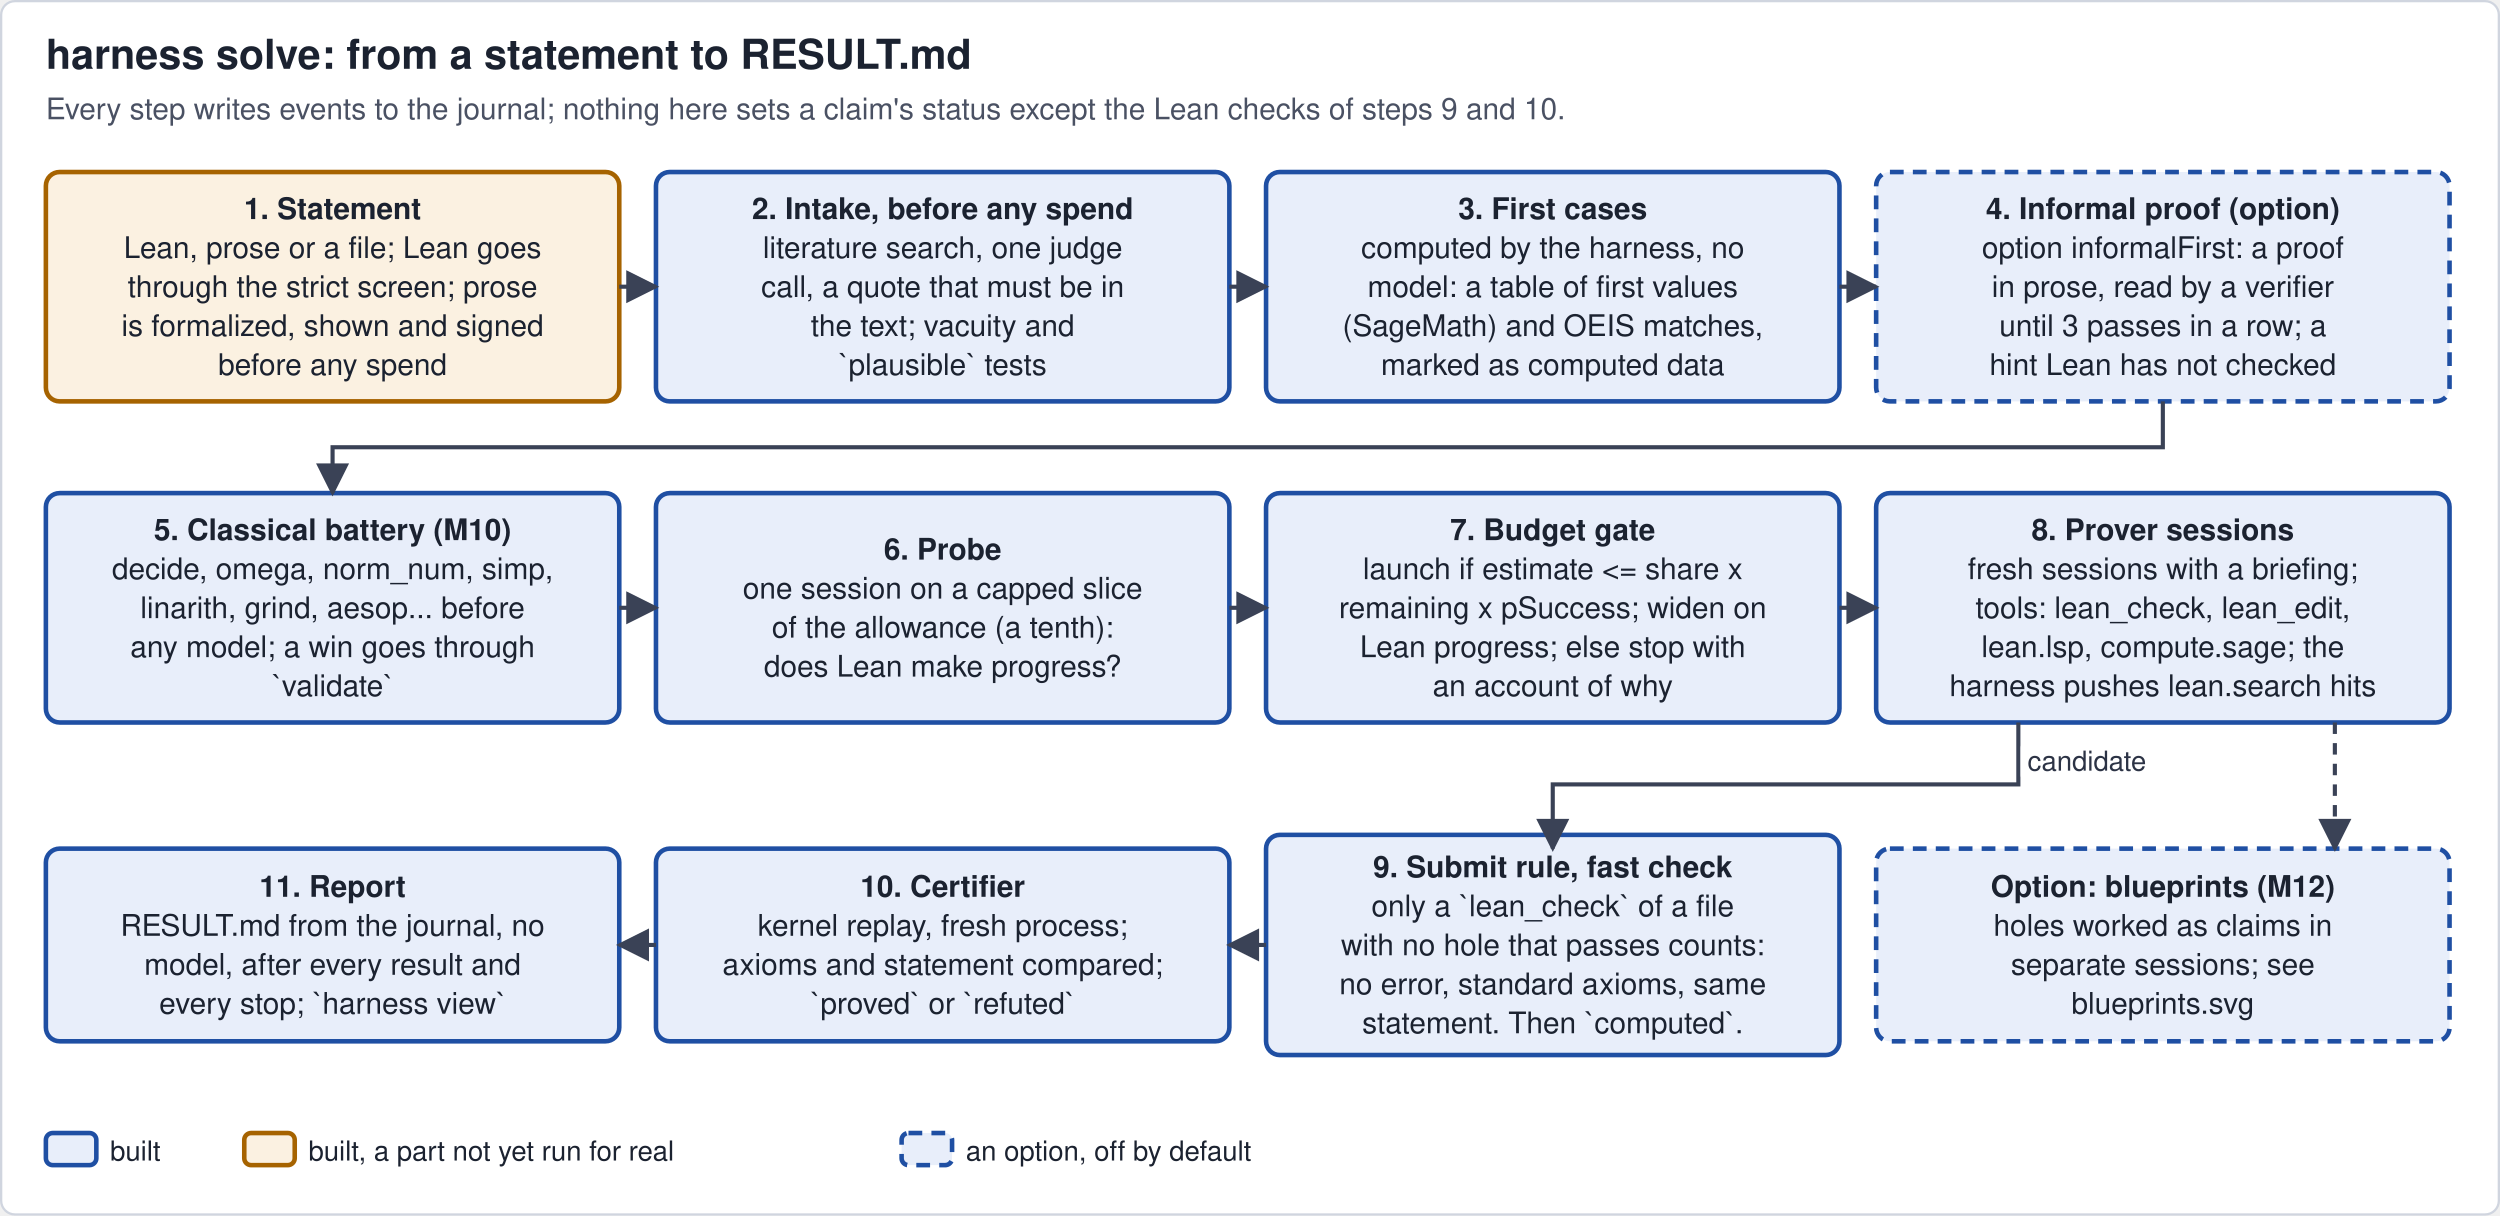
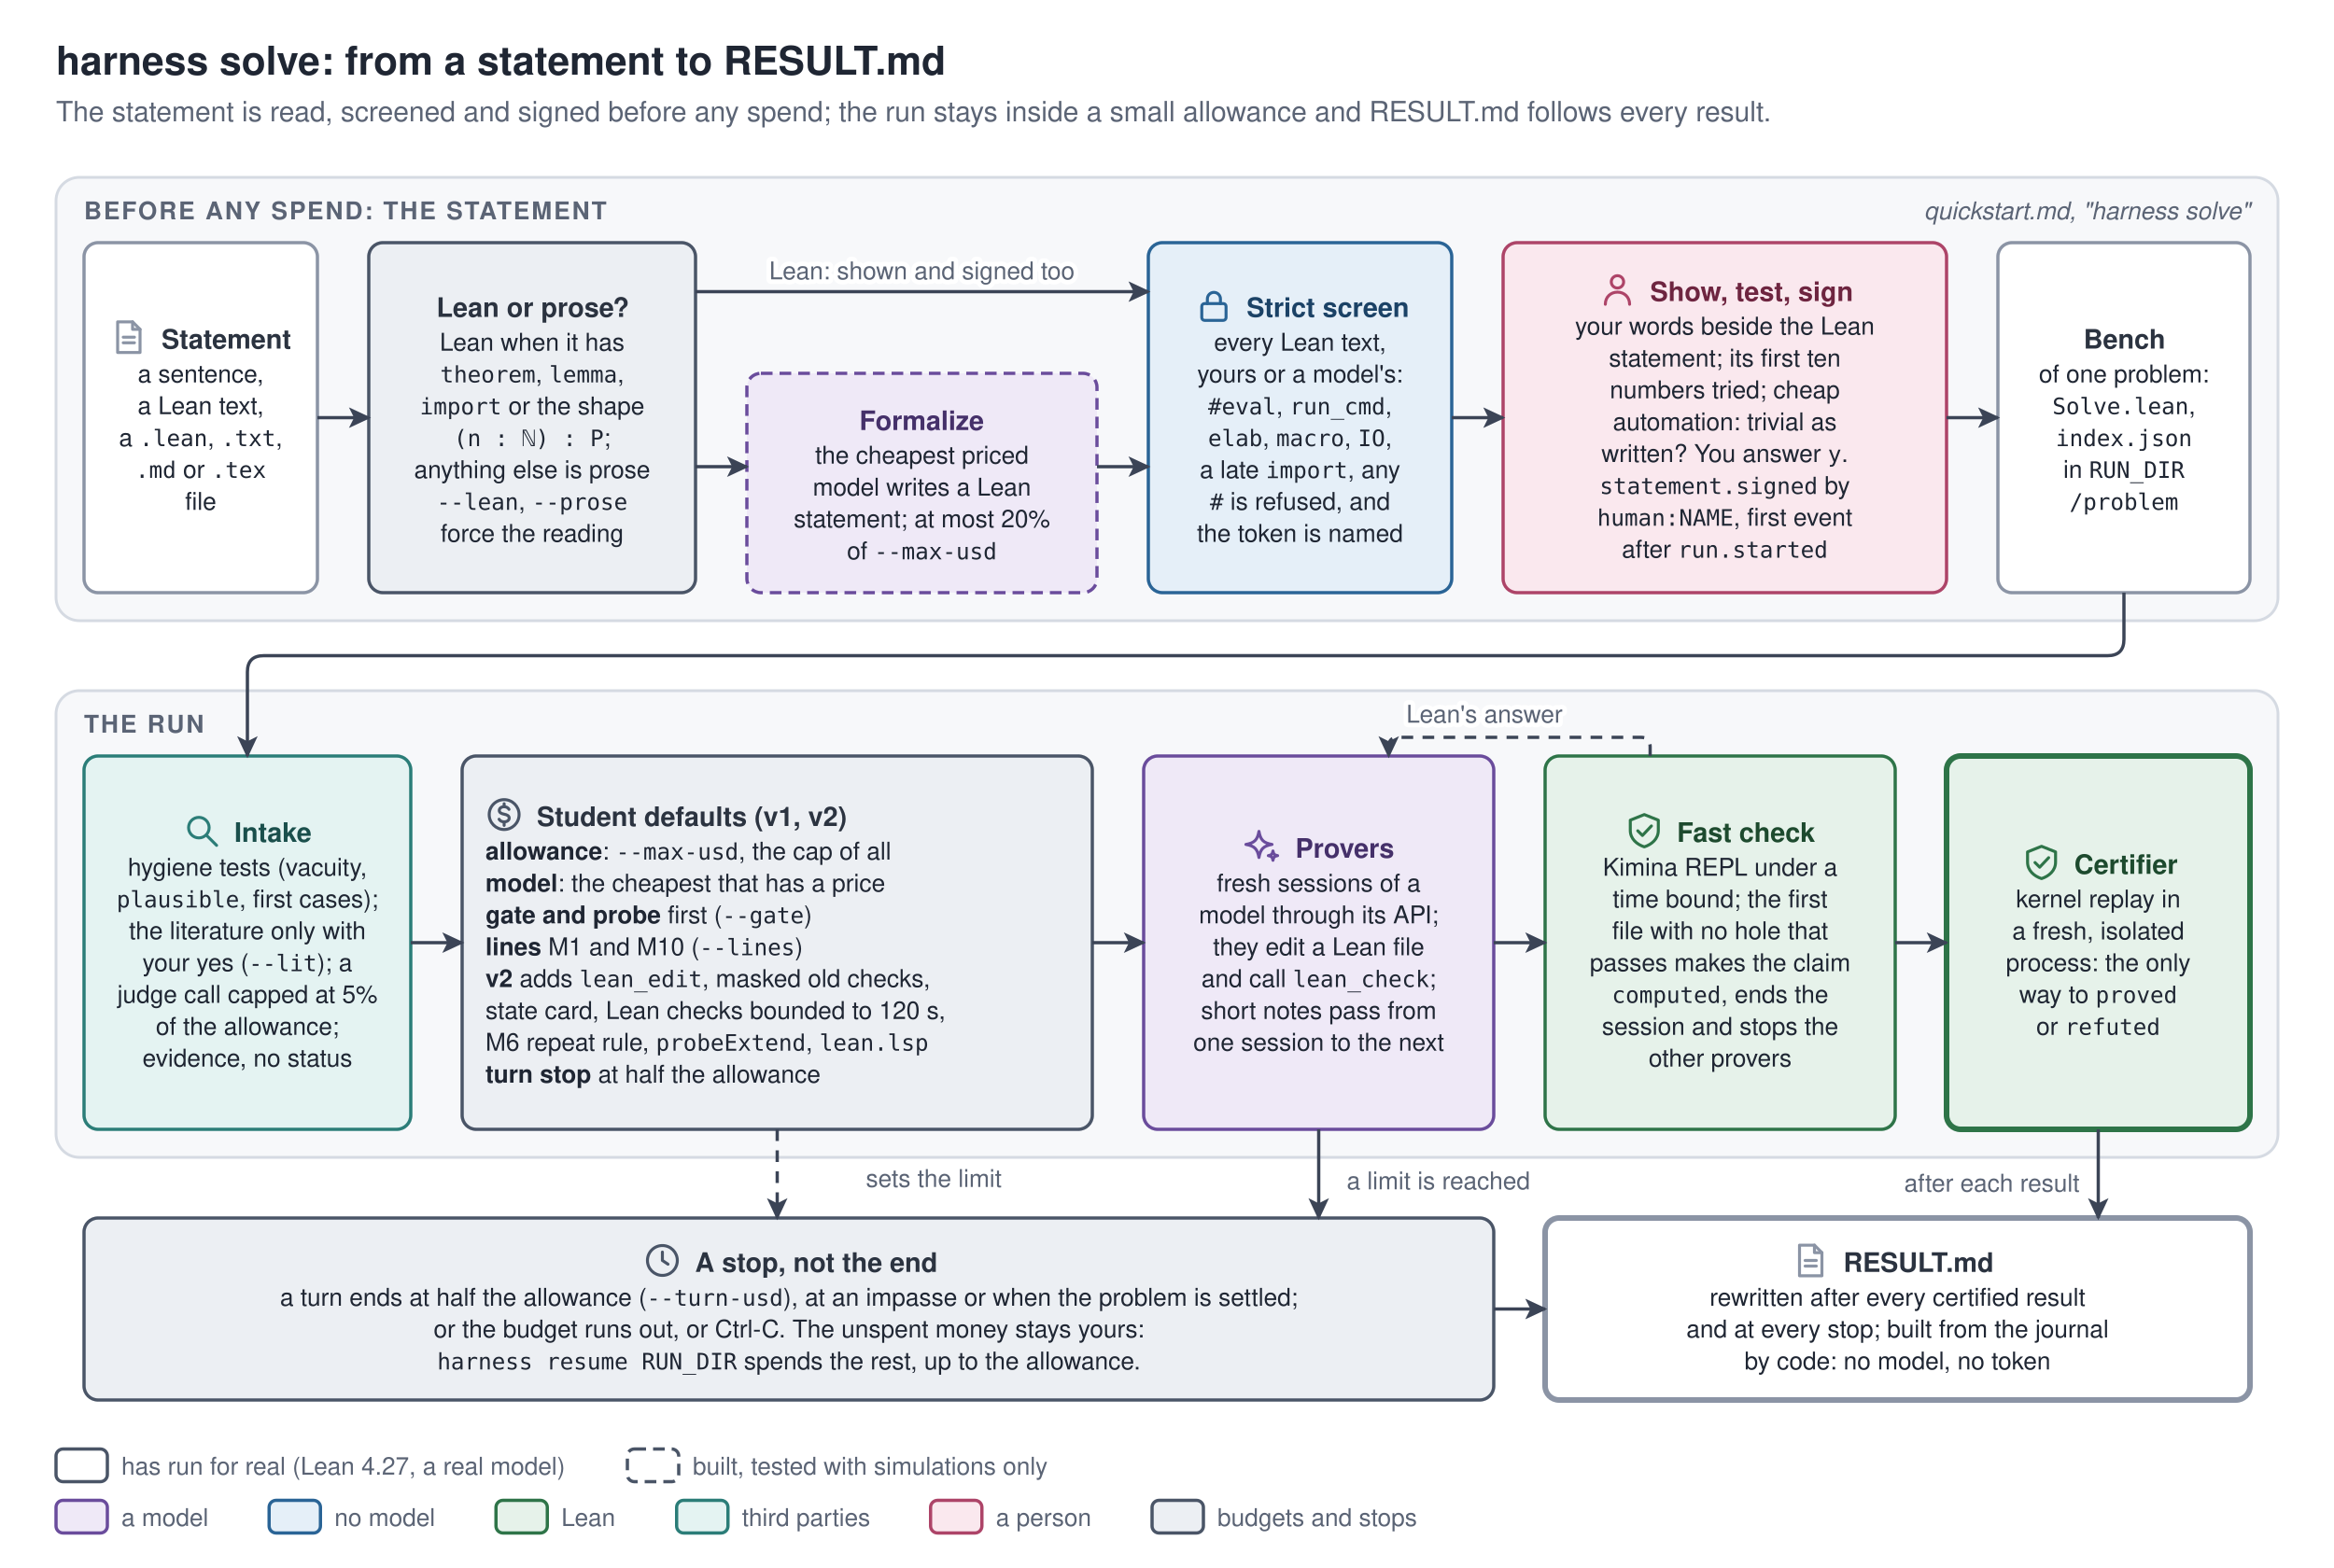
- <svg xmlns="http://www.w3.org/2000/svg" viewBox="0 0 1090 530" width="1090" height="530" font-family="Helvetica, Arial, sans-serif" role="img" aria-labelledby="t">
+ <svg xmlns="http://www.w3.org/2000/svg" viewBox="0 0 1000 672" width="1000" height="672" font-family="'Helvetica Neue', Helvetica, Arial, sans-serif" role="img" aria-labelledby="title">
  <defs>
-     <marker id="ae" viewBox="0 0 10 10" refX="9" refY="5" markerWidth="8" markerHeight="8" orient="auto-start-reverse">
-       <path d="M0,0 L10,5 L0,10 z" fill="#3a4256" />
-     </marker>
-     <marker id="as" viewBox="0 0 10 10" refX="1" refY="5" markerWidth="8" markerHeight="8" orient="auto-start-reverse">
-       <path d="M10,0 L0,5 L10,10 z" fill="#3a4256" />
+     <marker id="ah-3b4456" viewBox="0 0 10 10" refX="8.6" refY="5" markerWidth="7.5" markerHeight="7.5" orient="auto-start-reverse">
+       <path d="M0.5,0.8 L9.5,5 L0.5,9.2 L2.6,5 z" fill="#3b4456" />
    </marker>
  </defs>
-   <rect x="0.5" y="0.5" width="1089" height="529" rx="6" fill="#ffffff" stroke="#d0d5df" />
-   <text x="20" y="30" font-size="18" font-weight="700" text-anchor="start" fill="#1b2230">harness solve: from a statement to RESULT.md</text>
-   <text x="20" y="52" font-size="13" text-anchor="start" fill="#4a5163">Every step writes events to the journal; nothing here sets a claim's status except the Lean checks of steps 9 and 10.</text>
-   <rect x="20" y="75" width="250" height="100" rx="6" fill="#fbf1e1" stroke="#a66300" stroke-width="2" />
-   <text x="145.0" y="95.5" font-size="13" font-weight="700" text-anchor="middle" fill="#1b2230">1. Statement</text>
-   <text x="145.0" y="112.5" font-size="13" text-anchor="middle" fill="#1b2230">Lean, prose or a file; Lean goes</text>
-   <text x="145.0" y="129.5" font-size="13" text-anchor="middle" fill="#1b2230">through the strict screen; prose</text>
-   <text x="145.0" y="146.5" font-size="13" text-anchor="middle" fill="#1b2230">is formalized, shown and signed</text>
-   <text x="145.0" y="163.5" font-size="13" text-anchor="middle" fill="#1b2230">before any spend</text>
-   <rect x="286" y="75" width="250" height="100" rx="6" fill="#e8eefa" stroke="#1f4fa3" stroke-width="2" />
-   <text x="411.0" y="95.5" font-size="13" font-weight="700" text-anchor="middle" fill="#1b2230">2. Intake, before any spend</text>
-   <text x="411.0" y="112.5" font-size="13" text-anchor="middle" fill="#1b2230">literature search, one judge</text>
-   <text x="411.0" y="129.5" font-size="13" text-anchor="middle" fill="#1b2230">call, a quote that must be in</text>
-   <text x="411.0" y="146.5" font-size="13" text-anchor="middle" fill="#1b2230">the text; vacuity and</text>
-   <text x="411.0" y="163.5" font-size="13" text-anchor="middle" fill="#1b2230">`plausible` tests</text>
-   <rect x="552" y="75" width="250" height="100" rx="6" fill="#e8eefa" stroke="#1f4fa3" stroke-width="2" />
-   <text x="677.0" y="95.5" font-size="13" font-weight="700" text-anchor="middle" fill="#1b2230">3. First cases</text>
-   <text x="677.0" y="112.5" font-size="13" text-anchor="middle" fill="#1b2230">computed by the harness, no</text>
-   <text x="677.0" y="129.5" font-size="13" text-anchor="middle" fill="#1b2230">model: a table of first values</text>
-   <text x="677.0" y="146.5" font-size="13" text-anchor="middle" fill="#1b2230">(SageMath) and OEIS matches,</text>
-   <text x="677.0" y="163.5" font-size="13" text-anchor="middle" fill="#1b2230">marked as computed data</text>
-   <rect x="818" y="75" width="250" height="100" rx="6" fill="#e8eefa" stroke="#1f4fa3" stroke-width="2" stroke-dasharray="6 4" />
-   <text x="943.0" y="95.5" font-size="13" font-weight="700" text-anchor="middle" fill="#1b2230">4. Informal proof (option)</text>
-   <text x="943.0" y="112.5" font-size="13" text-anchor="middle" fill="#1b2230">option informalFirst: a proof</text>
-   <text x="943.0" y="129.5" font-size="13" text-anchor="middle" fill="#1b2230">in prose, read by a verifier</text>
-   <text x="943.0" y="146.5" font-size="13" text-anchor="middle" fill="#1b2230">until 3 passes in a row; a</text>
-   <text x="943.0" y="163.5" font-size="13" text-anchor="middle" fill="#1b2230">hint Lean has not checked</text>
-   <rect x="20" y="215" width="250" height="100" rx="6" fill="#e8eefa" stroke="#1f4fa3" stroke-width="2" />
-   <text x="145.0" y="235.5" font-size="13" font-weight="700" text-anchor="middle" fill="#1b2230">5. Classical battery (M10)</text>
-   <text x="145.0" y="252.5" font-size="13" text-anchor="middle" fill="#1b2230">decide, omega, norm_num, simp,</text>
-   <text x="145.0" y="269.5" font-size="13" text-anchor="middle" fill="#1b2230">linarith, grind, aesop... before</text>
-   <text x="145.0" y="286.5" font-size="13" text-anchor="middle" fill="#1b2230">any model; a win goes through</text>
-   <text x="145.0" y="303.5" font-size="13" text-anchor="middle" fill="#1b2230">`validate`</text>
-   <rect x="286" y="215" width="250" height="100" rx="6" fill="#e8eefa" stroke="#1f4fa3" stroke-width="2" />
-   <text x="411.0" y="244.0" font-size="13" font-weight="700" text-anchor="middle" fill="#1b2230">6. Probe</text>
-   <text x="411.0" y="261.0" font-size="13" text-anchor="middle" fill="#1b2230">one session on a capped slice</text>
-   <text x="411.0" y="278.0" font-size="13" text-anchor="middle" fill="#1b2230">of the allowance (a tenth):</text>
-   <text x="411.0" y="295.0" font-size="13" text-anchor="middle" fill="#1b2230">does Lean make progress?</text>
-   <rect x="552" y="215" width="250" height="100" rx="6" fill="#e8eefa" stroke="#1f4fa3" stroke-width="2" />
-   <text x="677.0" y="235.5" font-size="13" font-weight="700" text-anchor="middle" fill="#1b2230">7. Budget gate</text>
-   <text x="677.0" y="252.5" font-size="13" text-anchor="middle" fill="#1b2230">launch if estimate &lt;= share x</text>
-   <text x="677.0" y="269.5" font-size="13" text-anchor="middle" fill="#1b2230">remaining x pSuccess; widen on</text>
-   <text x="677.0" y="286.5" font-size="13" text-anchor="middle" fill="#1b2230">Lean progress; else stop with</text>
-   <text x="677.0" y="303.5" font-size="13" text-anchor="middle" fill="#1b2230">an account of why</text>
-   <rect x="818" y="215" width="250" height="100" rx="6" fill="#e8eefa" stroke="#1f4fa3" stroke-width="2" />
-   <text x="943.0" y="235.5" font-size="13" font-weight="700" text-anchor="middle" fill="#1b2230">8. Prover sessions</text>
-   <text x="943.0" y="252.5" font-size="13" text-anchor="middle" fill="#1b2230">fresh sessions with a briefing;</text>
-   <text x="943.0" y="269.5" font-size="13" text-anchor="middle" fill="#1b2230">tools: lean_check, lean_edit,</text>
-   <text x="943.0" y="286.5" font-size="13" text-anchor="middle" fill="#1b2230">lean.lsp, compute.sage; the</text>
-   <text x="943.0" y="303.5" font-size="13" text-anchor="middle" fill="#1b2230">harness pushes lean.search hits</text>
-   <rect x="552" y="364" width="250" height="96" rx="6" fill="#e8eefa" stroke="#1f4fa3" stroke-width="2" />
-   <text x="677.0" y="382.5" font-size="13" font-weight="700" text-anchor="middle" fill="#1b2230">9. Submit rule, fast check</text>
-   <text x="677.0" y="399.5" font-size="13" text-anchor="middle" fill="#1b2230">only a `lean_check` of a file</text>
-   <text x="677.0" y="416.5" font-size="13" text-anchor="middle" fill="#1b2230">with no hole that passes counts:</text>
-   <text x="677.0" y="433.5" font-size="13" text-anchor="middle" fill="#1b2230">no error, standard axioms, same</text>
-   <text x="677.0" y="450.5" font-size="13" text-anchor="middle" fill="#1b2230">statement. Then `computed`.</text>
-   <rect x="286" y="370" width="250" height="84" rx="6" fill="#e8eefa" stroke="#1f4fa3" stroke-width="2" />
-   <text x="411.0" y="391.0" font-size="13" font-weight="700" text-anchor="middle" fill="#1b2230">10. Certifier</text>
-   <text x="411.0" y="408.0" font-size="13" text-anchor="middle" fill="#1b2230">kernel replay, fresh process;</text>
-   <text x="411.0" y="425.0" font-size="13" text-anchor="middle" fill="#1b2230">axioms and statement compared;</text>
-   <text x="411.0" y="442.0" font-size="13" text-anchor="middle" fill="#1b2230">`proved` or `refuted`</text>
-   <rect x="20" y="370" width="250" height="84" rx="6" fill="#e8eefa" stroke="#1f4fa3" stroke-width="2" />
-   <text x="145.0" y="391.0" font-size="13" font-weight="700" text-anchor="middle" fill="#1b2230">11. Report</text>
-   <text x="145.0" y="408.0" font-size="13" text-anchor="middle" fill="#1b2230">RESULT.md from the journal, no</text>
-   <text x="145.0" y="425.0" font-size="13" text-anchor="middle" fill="#1b2230">model, after every result and</text>
-   <text x="145.0" y="442.0" font-size="13" text-anchor="middle" fill="#1b2230">every stop; `harness view`</text>
-   <rect x="818" y="370" width="250" height="84" rx="6" fill="#e8eefa" stroke="#1f4fa3" stroke-width="2" stroke-dasharray="6 4" />
-   <text x="943.0" y="391.0" font-size="13" font-weight="700" text-anchor="middle" fill="#1b2230">Option: blueprints (M12)</text>
-   <text x="943.0" y="408.0" font-size="13" text-anchor="middle" fill="#1b2230">holes worked as claims in</text>
-   <text x="943.0" y="425.0" font-size="13" text-anchor="middle" fill="#1b2230">separate sessions; see</text>
-   <text x="943.0" y="442.0" font-size="13" text-anchor="middle" fill="#1b2230">blueprints.svg</text>
-   <polyline points="270,125 286,125" fill="none" stroke="#3a4256" stroke-width="1.8" marker-end="url(#ae)" />
-   <polyline points="536,125 552,125" fill="none" stroke="#3a4256" stroke-width="1.8" marker-end="url(#ae)" />
-   <polyline points="802,125 818,125" fill="none" stroke="#3a4256" stroke-width="1.8" marker-end="url(#ae)" />
-   <polyline points="270,265 286,265" fill="none" stroke="#3a4256" stroke-width="1.8" marker-end="url(#ae)" />
-   <polyline points="536,265 552,265" fill="none" stroke="#3a4256" stroke-width="1.8" marker-end="url(#ae)" />
-   <polyline points="802,265 818,265" fill="none" stroke="#3a4256" stroke-width="1.8" marker-end="url(#ae)" />
-   <polyline points="943,175 943,195 145,195 145,215" fill="none" stroke="#3a4256" stroke-width="1.8" marker-end="url(#ae)" />
-   <polyline points="880,315 880,342 677,342 677,370" fill="none" stroke="#3a4256" stroke-width="1.8" marker-end="url(#ae)" />
-   <polyline points="1018,315 1018,370" fill="none" stroke="#3a4256" stroke-width="1.8" stroke-dasharray="5 4" marker-end="url(#ae)" />
-   <polyline points="552,412 536,412" fill="none" stroke="#3a4256" stroke-width="1.8" marker-end="url(#ae)" />
-   <polyline points="286,412 270,412" fill="none" stroke="#3a4256" stroke-width="1.8" marker-end="url(#ae)" />
-   <rect x="881" y="323" width="72.6" height="18" rx="3" fill="#ffffff" fill-opacity="0.9" />
-   <text x="884" y="336" font-size="12" text-anchor="start" fill="#2c3345">candidate</text>
-   <rect x="20" y="494" width="22" height="14" rx="3" fill="#e8eefa" stroke="#1f4fa3" stroke-width="2" />
-   <text x="48" y="506" font-size="12" text-anchor="start" fill="#1b2230">built</text>
-   <rect x="106.5" y="494" width="22" height="14" rx="3" fill="#fbf1e1" stroke="#a66300" stroke-width="2" />
-   <text x="134.5" y="506" font-size="12" text-anchor="start" fill="#1b2230">built, a part not yet run for real</text>
-   <rect x="393.1" y="494" width="22" height="14" rx="3" fill="#e8eefa" stroke="#1f4fa3" stroke-width="2" stroke-dasharray="6 4" />
-   <text x="421.1" y="506" font-size="12" text-anchor="start" fill="#1b2230">an option, off by default</text>
+   <rect x="0" y="0" width="1000" height="672" fill="#ffffff" />
+   <text x="24" y="32" font-size="17" fill="#1f2633" font-weight="700">harness solve: from a statement to RESULT.md</text>
+   <text x="24" y="52" font-size="12" fill="#5b6475">The statement is read, screened and signed before any spend; the run stays inside a small allowance and RESULT.md follows every result.</text>
+   <rect x="24" y="76" width="952" height="190" rx="10" fill="#f7f8fa" stroke="#d5dae2" stroke-opacity="1" stroke-width="1.2" />
+   <text x="36" y="94" font-size="10.5" fill="#5b6475" font-weight="700" letter-spacing="0.8">BEFORE ANY SPEND: THE STATEMENT</text>
+   <text x="964" y="94" font-size="10.5" fill="#5b6475" text-anchor="end" font-style="italic">quickstart.md, "harness solve"</text>
+   <rect x="24" y="296" width="952" height="200" rx="10" fill="#f7f8fa" stroke="#d5dae2" stroke-opacity="1" stroke-width="1.2" />
+   <text x="36" y="314" font-size="10.5" fill="#5b6475" font-weight="700" letter-spacing="0.8">THE RUN</text>
+   <rect x="36" y="104" width="100" height="150" rx="6" fill="#ffffff" stroke="#8b94a5" stroke-width="1.4" />
+   <g transform="translate(47.2,136.5) scale(0.8)" fill="none" stroke="#8b94a5" stroke-width="1.6" stroke-linecap="round" stroke-linejoin="round">
+     <path d="M4 1.8h8l4 4v12.4H4z" />
+     <path d="M12 1.8v4h4M7 10h6M7 13h6" />
+   </g>
+   <text x="69.2" y="149.4" font-size="11.5" fill="#2b3340" font-weight="700">Statement</text>
+   <text x="86" y="163.9" font-size="10.5" fill="#1f2633" text-anchor="middle">a sentence,</text>
+   <text x="86" y="177.5" font-size="10.5" fill="#1f2633" text-anchor="middle">a Lean text,</text>
+   <text x="86" y="191.2" font-size="10.5" fill="#1f2633" text-anchor="middle">a <tspan font-family="Menlo, Consolas, 'DejaVu Sans Mono', monospace" font-size="9.7">.lean</tspan>, <tspan font-family="Menlo, Consolas, 'DejaVu Sans Mono', monospace" font-size="9.7">.txt</tspan>,</text>
+   <text x="86" y="204.8" font-size="10.5" fill="#1f2633" text-anchor="middle">
+     <tspan font-family="Menlo, Consolas, 'DejaVu Sans Mono', monospace" font-size="9.7">.md</tspan> or <tspan font-family="Menlo, Consolas, 'DejaVu Sans Mono', monospace" font-size="9.7">.tex</tspan>
+   </text>
+   <text x="86" y="218.5" font-size="10.5" fill="#1f2633" text-anchor="middle">file</text>
+   <rect x="158" y="104" width="140" height="150" rx="6" fill="#eceff3" stroke="#4a5567" stroke-width="1.4" />
+   <text x="187" y="135.8" font-size="11.5" fill="#2b3340" font-weight="700">Lean or prose?</text>
+   <text x="228" y="150.3" font-size="10.5" fill="#1f2633" text-anchor="middle">Lean when it has</text>
+   <text x="228" y="163.9" font-size="10.5" fill="#1f2633" text-anchor="middle">
+     <tspan font-family="Menlo, Consolas, 'DejaVu Sans Mono', monospace" font-size="9.7">theorem</tspan>, <tspan font-family="Menlo, Consolas, 'DejaVu Sans Mono', monospace" font-size="9.7">lemma</tspan>,</text>
+   <text x="228" y="177.6" font-size="10.5" fill="#1f2633" text-anchor="middle">
+     <tspan font-family="Menlo, Consolas, 'DejaVu Sans Mono', monospace" font-size="9.7">import</tspan> or the shape</text>
+   <text x="228" y="191.2" font-size="10.5" fill="#1f2633" text-anchor="middle">
+     <tspan font-family="Menlo, Consolas, 'DejaVu Sans Mono', monospace" font-size="9.7">(n : ℕ) : P</tspan>;</text>
+   <text x="228" y="204.9" font-size="10.5" fill="#1f2633" text-anchor="middle">anything else is prose</text>
+   <text x="228" y="218.5" font-size="10.5" fill="#1f2633" text-anchor="middle">
+     <tspan font-family="Menlo, Consolas, 'DejaVu Sans Mono', monospace" font-size="9.7">--lean</tspan>, <tspan font-family="Menlo, Consolas, 'DejaVu Sans Mono', monospace" font-size="9.7">--prose</tspan>
+   </text>
+   <text x="228" y="232.2" font-size="10.5" fill="#1f2633" text-anchor="middle">force the reading</text>
+   <rect x="320" y="160" width="150" height="94" rx="6" fill="#efe9f7" stroke="#6a4c9c" stroke-width="1.4" stroke-dasharray="5 3" />
+   <text x="368.2" y="184.3" font-size="11.5" fill="#45306a" font-weight="700">Formalize</text>
+   <text x="395" y="198.7" font-size="10.5" fill="#1f2633" text-anchor="middle">the cheapest priced</text>
+   <text x="395" y="212.4" font-size="10.5" fill="#1f2633" text-anchor="middle">model writes a Lean</text>
+   <text x="395" y="226" font-size="10.5" fill="#1f2633" text-anchor="middle">statement; at most 20%</text>
+   <text x="395" y="239.7" font-size="10.5" fill="#1f2633" text-anchor="middle">of <tspan font-family="Menlo, Consolas, 'DejaVu Sans Mono', monospace" font-size="9.7">--max-usd</tspan>
+   </text>
+   <rect x="492" y="104" width="130" height="150" rx="6" fill="#e5eff8" stroke="#2a6496" stroke-width="1.4" />
+   <g transform="translate(512.1,122.9) scale(0.8)" fill="none" stroke="#2a6496" stroke-width="1.6" stroke-linecap="round" stroke-linejoin="round">
+     <rect x="3.5" y="9" width="13" height="9" rx="1.5" />
+     <path d="M6.5 9V6.5a3.5 3.5 0 0 1 7 0V9" />
+   </g>
+   <text x="534.1" y="135.8" font-size="11.5" fill="#1b4266" font-weight="700">Strict screen</text>
+   <text x="557" y="150.3" font-size="10.5" fill="#1f2633" text-anchor="middle">every Lean text,</text>
+   <text x="557" y="163.9" font-size="10.5" fill="#1f2633" text-anchor="middle">yours or a model's:</text>
+   <text x="557" y="177.6" font-size="10.5" fill="#1f2633" text-anchor="middle">
+     <tspan font-family="Menlo, Consolas, 'DejaVu Sans Mono', monospace" font-size="9.7">#eval</tspan>, <tspan font-family="Menlo, Consolas, 'DejaVu Sans Mono', monospace" font-size="9.7">run_cmd</tspan>,</text>
+   <text x="557" y="191.2" font-size="10.5" fill="#1f2633" text-anchor="middle">
+     <tspan font-family="Menlo, Consolas, 'DejaVu Sans Mono', monospace" font-size="9.7">elab</tspan>, <tspan font-family="Menlo, Consolas, 'DejaVu Sans Mono', monospace" font-size="9.7">macro</tspan>, <tspan font-family="Menlo, Consolas, 'DejaVu Sans Mono', monospace" font-size="9.7">IO</tspan>,</text>
+   <text x="557" y="204.9" font-size="10.5" fill="#1f2633" text-anchor="middle">a late <tspan font-family="Menlo, Consolas, 'DejaVu Sans Mono', monospace" font-size="9.7">import</tspan>, any</text>
+   <text x="557" y="218.5" font-size="10.5" fill="#1f2633" text-anchor="middle">
+     <tspan font-family="Menlo, Consolas, 'DejaVu Sans Mono', monospace" font-size="9.7">#</tspan> is refused, and</text>
+   <text x="557" y="232.2" font-size="10.5" fill="#1f2633" text-anchor="middle">the token is named</text>
+   <rect x="644" y="104" width="190" height="150" rx="6" fill="#fae8ee" stroke="#ad4468" stroke-width="1.4" />
+   <g transform="translate(685,116) scale(0.8)" fill="none" stroke="#ad4468" stroke-width="1.6" stroke-linecap="round" stroke-linejoin="round">
+     <circle cx="10" cy="6" r="3.3" />
+     <path d="M3.5 18c0-3.9 2.9-6.5 6.5-6.5s6.5 2.6 6.5 6.5" />
+   </g>
+   <text x="707" y="129" font-size="11.5" fill="#6e2540" font-weight="700">Show, test, sign</text>
+   <text x="739" y="143.4" font-size="10.5" fill="#1f2633" text-anchor="middle">your words beside the Lean</text>
+   <text x="739" y="157.1" font-size="10.5" fill="#1f2633" text-anchor="middle">statement; its first ten</text>
+   <text x="739" y="170.7" font-size="10.5" fill="#1f2633" text-anchor="middle">numbers tried; cheap</text>
+   <text x="739" y="184.4" font-size="10.5" fill="#1f2633" text-anchor="middle">automation: trivial as</text>
+   <text x="739" y="198" font-size="10.5" fill="#1f2633" text-anchor="middle">written? You answer <tspan font-family="Menlo, Consolas, 'DejaVu Sans Mono', monospace" font-size="9.7">y</tspan>.</text>
+   <text x="739" y="211.7" font-size="10.5" fill="#1f2633" text-anchor="middle">
+     <tspan font-family="Menlo, Consolas, 'DejaVu Sans Mono', monospace" font-size="9.7">statement.signed</tspan> by</text>
+   <text x="739" y="225.3" font-size="10.5" fill="#1f2633" text-anchor="middle">
+     <tspan font-family="Menlo, Consolas, 'DejaVu Sans Mono', monospace" font-size="9.7">human:NAME</tspan>, first event</text>
+   <text x="739" y="239" font-size="10.5" fill="#1f2633" text-anchor="middle">after <tspan font-family="Menlo, Consolas, 'DejaVu Sans Mono', monospace" font-size="9.7">run.started</tspan>
+   </text>
+   <rect x="856" y="104" width="108" height="150" rx="6" fill="#ffffff" stroke="#8b94a5" stroke-width="1.4" />
+   <text x="892.7" y="149.4" font-size="11.5" fill="#2b3340" font-weight="700">Bench</text>
+   <text x="910" y="163.9" font-size="10.5" fill="#1f2633" text-anchor="middle">of one problem:</text>
+   <text x="910" y="177.5" font-size="10.5" fill="#1f2633" text-anchor="middle">
+     <tspan font-family="Menlo, Consolas, 'DejaVu Sans Mono', monospace" font-size="9.7">Solve.lean</tspan>,</text>
+   <text x="910" y="191.2" font-size="10.5" fill="#1f2633" text-anchor="middle">
+     <tspan font-family="Menlo, Consolas, 'DejaVu Sans Mono', monospace" font-size="9.7">index.json</tspan>
+   </text>
+   <text x="910" y="204.8" font-size="10.5" fill="#1f2633" text-anchor="middle">in <tspan font-family="Menlo, Consolas, 'DejaVu Sans Mono', monospace" font-size="9.7">RUN_DIR</tspan>
+   </text>
+   <text x="910" y="218.5" font-size="10.5" fill="#1f2633" text-anchor="middle">
+     <tspan font-family="Menlo, Consolas, 'DejaVu Sans Mono', monospace" font-size="9.7">/problem</tspan>
+   </text>
+   <path d="M136,179 L158,179" fill="none" stroke="#3b4456" stroke-width="1.4" marker-end="url(#ah-3b4456)" />
+   <path d="M298,125 L492,125" fill="none" stroke="#3b4456" stroke-width="1.4" marker-end="url(#ah-3b4456)" />
+   <path d="M298,200 L320,200" fill="none" stroke="#3b4456" stroke-width="1.4" marker-end="url(#ah-3b4456)" />
+   <path d="M470,200 L492,200" fill="none" stroke="#3b4456" stroke-width="1.4" marker-end="url(#ah-3b4456)" />
+   <path d="M622,179 L644,179" fill="none" stroke="#3b4456" stroke-width="1.4" marker-end="url(#ah-3b4456)" />
+   <path d="M834,179 L856,179" fill="none" stroke="#3b4456" stroke-width="1.4" marker-end="url(#ah-3b4456)" />
+   <rect x="36" y="324" width="140" height="160" rx="6" fill="#e4f3f2" stroke="#2b7d78" stroke-width="1.4" />
+   <g transform="translate(78.4,347.9) scale(0.8)" fill="none" stroke="#2b7d78" stroke-width="1.6" stroke-linecap="round" stroke-linejoin="round">
+     <circle cx="8.5" cy="8.5" r="5.5" />
+     <path d="M12.5 12.5L18 18" />
+   </g>
+   <text x="100.4" y="360.8" font-size="11.5" fill="#1a4f4c" font-weight="700">Intake</text>
+   <text x="106" y="375.3" font-size="10.5" fill="#1f2633" text-anchor="middle">hygiene tests (vacuity,</text>
+   <text x="106" y="388.9" font-size="10.5" fill="#1f2633" text-anchor="middle">
+     <tspan font-family="Menlo, Consolas, 'DejaVu Sans Mono', monospace" font-size="9.7">plausible</tspan>, first cases);</text>
+   <text x="106" y="402.5" font-size="10.5" fill="#1f2633" text-anchor="middle">the literature only with</text>
+   <text x="106" y="416.2" font-size="10.5" fill="#1f2633" text-anchor="middle">your yes (<tspan font-family="Menlo, Consolas, 'DejaVu Sans Mono', monospace" font-size="9.7">--lit</tspan>); a</text>
+   <text x="106" y="429.8" font-size="10.5" fill="#1f2633" text-anchor="middle">judge call capped at 5%</text>
+   <text x="106" y="443.5" font-size="10.5" fill="#1f2633" text-anchor="middle">of the allowance;</text>
+   <text x="106" y="457.1" font-size="10.5" fill="#1f2633" text-anchor="middle">evidence, no status</text>
+   <rect x="198" y="324" width="270" height="160" rx="6" fill="#eceff3" stroke="#4a5567" stroke-width="1.4" />
+   <g transform="translate(208,341.1) scale(0.8)" fill="none" stroke="#4a5567" stroke-width="1.6" stroke-linecap="round" stroke-linejoin="round">
+     <circle cx="10" cy="10" r="8" />
+     <path d="M12.6 7.2c-.5-.9-1.5-1.4-2.6-1.4-1.5 0-2.6.8-2.6 2s1.1 1.7 2.6 2c1.6.3 2.7.9 2.7 2.1s-1.2 2-2.7 2c-1.2 0-2.2-.5-2.7-1.4M10 4.2v1.6M10 14v1.8" />
+   </g>
+   <text x="230" y="354" font-size="11.5" fill="#2b3340" font-weight="700">Student defaults (v1, v2)</text>
+   <text x="208" y="368.4" font-size="10.5" fill="#1f2633">
+     <tspan font-weight="700">allowance</tspan>: <tspan font-family="Menlo, Consolas, 'DejaVu Sans Mono', monospace" font-size="9.7">--max-usd</tspan>, the cap of all</text>
+   <text x="208" y="382.1" font-size="10.5" fill="#1f2633">
+     <tspan font-weight="700">model</tspan>: the cheapest that has a price</text>
+   <text x="208" y="395.7" font-size="10.5" fill="#1f2633">
+     <tspan font-weight="700">gate and probe</tspan> first (<tspan font-family="Menlo, Consolas, 'DejaVu Sans Mono', monospace" font-size="9.7">--gate</tspan>)</text>
+   <text x="208" y="409.4" font-size="10.5" fill="#1f2633">
+     <tspan font-weight="700">lines</tspan> M1 and M10 (<tspan font-family="Menlo, Consolas, 'DejaVu Sans Mono', monospace" font-size="9.7">--lines</tspan>)</text>
+   <text x="208" y="423" font-size="10.5" fill="#1f2633">
+     <tspan font-weight="700">v2</tspan> adds <tspan font-family="Menlo, Consolas, 'DejaVu Sans Mono', monospace" font-size="9.7">lean_edit</tspan>, masked old checks,</text>
+   <text x="208" y="436.7" font-size="10.5" fill="#1f2633">state card, Lean checks bounded to 120 s,</text>
+   <text x="208" y="450.3" font-size="10.5" fill="#1f2633">M6 repeat rule, <tspan font-family="Menlo, Consolas, 'DejaVu Sans Mono', monospace" font-size="9.7">probeExtend</tspan>, <tspan font-family="Menlo, Consolas, 'DejaVu Sans Mono', monospace" font-size="9.7">lean.lsp</tspan>
+   </text>
+   <text x="208" y="464" font-size="10.5" fill="#1f2633">
+     <tspan font-weight="700">turn stop</tspan> at half the allowance</text>
+   <rect x="490" y="324" width="150" height="160" rx="6" fill="#efe9f7" stroke="#6a4c9c" stroke-width="1.4" />
+   <g transform="translate(533,354.7) scale(0.8)" fill="none" stroke="#6a4c9c" stroke-width="1.6" stroke-linecap="round" stroke-linejoin="round">
+     <path d="M8 2 C8.8 6.6 10.4 8.2 15 9 C10.4 9.8 8.8 11.4 8 16 C7.2 11.4 5.6 9.8 1 9 C5.6 8.2 7.2 6.6 8 2 Z" />
+     <path d="M15.5 12.5 C15.8 14.2 16.3 14.7 18 15 C16.3 15.3 15.8 15.8 15.5 17.5 C15.2 15.8 14.7 15.3 13 15 C14.7 14.7 15.2 14.2 15.5 12.5 Z" />
+   </g>
+   <text x="555" y="367.6" font-size="11.5" fill="#45306a" font-weight="700">Provers</text>
+   <text x="565" y="382.1" font-size="10.5" fill="#1f2633" text-anchor="middle">fresh sessions of a</text>
+   <text x="565" y="395.7" font-size="10.5" fill="#1f2633" text-anchor="middle">model through its API;</text>
+   <text x="565" y="409.4" font-size="10.5" fill="#1f2633" text-anchor="middle">they edit a Lean file</text>
+   <text x="565" y="423" font-size="10.5" fill="#1f2633" text-anchor="middle">and call <tspan font-family="Menlo, Consolas, 'DejaVu Sans Mono', monospace" font-size="9.7">lean_check</tspan>;</text>
+   <text x="565" y="436.7" font-size="10.5" fill="#1f2633" text-anchor="middle">short notes pass from</text>
+   <text x="565" y="450.3" font-size="10.5" fill="#1f2633" text-anchor="middle">one session to the next</text>
+   <rect x="662" y="324" width="150" height="160" rx="6" fill="#e6f2ea" stroke="#2e7448" stroke-width="1.4" />
+   <g transform="translate(696.5,347.9) scale(0.8)" fill="none" stroke="#2e7448" stroke-width="1.6" stroke-linecap="round" stroke-linejoin="round">
+     <path d="M10 1.5 L17.5 4.5 V10 C17.5 14.5 14 17.5 10 18.8 C6 17.5 2.5 14.5 2.5 10 V4.5 Z" />
+     <path d="M6.5 10.2 L9 12.7 L13.8 7.6" />
+   </g>
+   <text x="718.5" y="360.8" font-size="11.5" fill="#1d4a2e" font-weight="700">Fast check</text>
+   <text x="737" y="375.3" font-size="10.5" fill="#1f2633" text-anchor="middle">Kimina REPL under a</text>
+   <text x="737" y="388.9" font-size="10.5" fill="#1f2633" text-anchor="middle">time bound; the first</text>
+   <text x="737" y="402.5" font-size="10.5" fill="#1f2633" text-anchor="middle">file with no hole that</text>
+   <text x="737" y="416.2" font-size="10.5" fill="#1f2633" text-anchor="middle">passes makes the claim</text>
+   <text x="737" y="429.8" font-size="10.5" fill="#1f2633" text-anchor="middle">
+     <tspan font-family="Menlo, Consolas, 'DejaVu Sans Mono', monospace" font-size="9.7">computed</tspan>, ends the</text>
+   <text x="737" y="443.5" font-size="10.5" fill="#1f2633" text-anchor="middle">session and stops the</text>
+   <text x="737" y="457.1" font-size="10.5" fill="#1f2633" text-anchor="middle">other provers</text>
+   <rect x="834" y="324" width="130" height="160" rx="6" fill="#e6f2ea" stroke="#2e7448" stroke-width="2.4" />
+   <g transform="translate(866.7,361.5) scale(0.8)" fill="none" stroke="#2e7448" stroke-width="1.6" stroke-linecap="round" stroke-linejoin="round">
+     <path d="M10 1.5 L17.5 4.5 V10 C17.5 14.5 14 17.5 10 18.8 C6 17.5 2.5 14.5 2.5 10 V4.5 Z" />
+     <path d="M6.5 10.2 L9 12.7 L13.8 7.6" />
+   </g>
+   <text x="888.7" y="374.5" font-size="11.5" fill="#1d4a2e" font-weight="700">Certifier</text>
+   <text x="899" y="388.9" font-size="10.5" fill="#1f2633" text-anchor="middle">kernel replay in</text>
+   <text x="899" y="402.6" font-size="10.5" fill="#1f2633" text-anchor="middle">a fresh, isolated</text>
+   <text x="899" y="416.2" font-size="10.5" fill="#1f2633" text-anchor="middle">process: the only</text>
+   <text x="899" y="429.8" font-size="10.5" fill="#1f2633" text-anchor="middle">way to <tspan font-family="Menlo, Consolas, 'DejaVu Sans Mono', monospace" font-size="9.7">proved</tspan>
+   </text>
+   <text x="899" y="443.5" font-size="10.5" fill="#1f2633" text-anchor="middle">or <tspan font-family="Menlo, Consolas, 'DejaVu Sans Mono', monospace" font-size="9.7">refuted</tspan>
+   </text>
+   <path d="M910,254 L910,274 Q910,281 903,281 L113,281 Q106,281 106,288 L106,324" fill="none" stroke="#3b4456" stroke-width="1.4" marker-end="url(#ah-3b4456)" />
+   <path d="M176,404 L198,404" fill="none" stroke="#3b4456" stroke-width="1.4" marker-end="url(#ah-3b4456)" />
+   <path d="M468,404 L490,404" fill="none" stroke="#3b4456" stroke-width="1.4" marker-end="url(#ah-3b4456)" />
+   <path d="M640,404 L662,404" fill="none" stroke="#3b4456" stroke-width="1.4" marker-end="url(#ah-3b4456)" />
+   <path d="M812,404 L834,404" fill="none" stroke="#3b4456" stroke-width="1.4" marker-end="url(#ah-3b4456)" />
+   <path d="M707,324 L707,320 Q707,316 703,316 L599,316 Q595,316 595,320 L595,324" fill="none" stroke="#3b4456" stroke-width="1.4" stroke-dasharray="5 4" marker-end="url(#ah-3b4456)" />
+   <rect x="36" y="522" width="604" height="78" rx="6" fill="#eceff3" stroke="#4a5567" stroke-width="1.4" />
+   <g transform="translate(275.8,532.2) scale(0.8)" fill="none" stroke="#4a5567" stroke-width="1.6" stroke-linecap="round" stroke-linejoin="round">
+     <circle cx="10" cy="10" r="8" />
+     <path d="M10 5.5V10l3 2" />
+   </g>
+   <text x="297.8" y="545.1" font-size="11.5" fill="#2b3340" font-weight="700">A stop, not the end</text>
+   <text x="338" y="559.6" font-size="10.5" fill="#1f2633" text-anchor="middle">a turn ends at half the allowance (<tspan font-family="Menlo, Consolas, 'DejaVu Sans Mono', monospace" font-size="9.7">--turn-usd</tspan>), at an impasse or when the problem is settled;</text>
+   <text x="338" y="573.2" font-size="10.5" fill="#1f2633" text-anchor="middle">or the budget runs out, or Ctrl-C. The unspent money stays yours:</text>
+   <text x="338" y="586.9" font-size="10.5" fill="#1f2633" text-anchor="middle">
+     <tspan font-family="Menlo, Consolas, 'DejaVu Sans Mono', monospace" font-size="9.7">harness resume RUN_DIR</tspan> spends the rest, up to the allowance.</text>
+   <rect x="662" y="522" width="302" height="78" rx="6" fill="#ffffff" stroke="#8b94a5" stroke-width="2.4" />
+   <g transform="translate(767.8,532.2) scale(0.8)" fill="none" stroke="#8b94a5" stroke-width="1.6" stroke-linecap="round" stroke-linejoin="round">
+     <path d="M4 1.8h8l4 4v12.4H4z" />
+     <path d="M12 1.8v4h4M7 10h6M7 13h6" />
+   </g>
+   <text x="789.8" y="545.1" font-size="11.5" fill="#2b3340" font-weight="700">RESULT.md</text>
+   <text x="813" y="559.6" font-size="10.5" fill="#1f2633" text-anchor="middle">rewritten after every certified result</text>
+   <text x="813" y="573.2" font-size="10.5" fill="#1f2633" text-anchor="middle">and at every stop; built from the journal</text>
+   <text x="813" y="586.9" font-size="10.5" fill="#1f2633" text-anchor="middle">by code: no model, no token</text>
+   <path d="M333,484 L333,522" fill="none" stroke="#3b4456" stroke-width="1.4" stroke-dasharray="5 4" marker-end="url(#ah-3b4456)" />
+   <path d="M565,484 L565,522" fill="none" stroke="#3b4456" stroke-width="1.4" marker-end="url(#ah-3b4456)" />
+   <path d="M640,561 L662,561" fill="none" stroke="#3b4456" stroke-width="1.4" marker-end="url(#ah-3b4456)" />
+   <path d="M899,484 L899,522" fill="none" stroke="#3b4456" stroke-width="1.4" marker-end="url(#ah-3b4456)" />
+   <text x="395" y="119.7" font-size="10.5" fill="#5b6475" text-anchor="middle" stroke="#ffffff" stroke-width="4" stroke-linejoin="round" paint-order="stroke">Lean: shown and signed too</text>
+   <text x="636" y="309.7" font-size="10.5" fill="#5b6475" text-anchor="middle" stroke="#ffffff" stroke-width="4" stroke-linejoin="round" paint-order="stroke">Lean's answer</text>
+   <text x="371" y="508.7" font-size="10.5" fill="#5b6475" stroke="#ffffff" stroke-width="4" stroke-linejoin="round" paint-order="stroke">sets the limit</text>
+   <text x="577" y="509.7" font-size="10.5" fill="#5b6475" stroke="#ffffff" stroke-width="4" stroke-linejoin="round" paint-order="stroke">a limit is reached</text>
+   <text x="891" y="510.7" font-size="10.5" fill="#5b6475" text-anchor="end" stroke="#ffffff" stroke-width="4" stroke-linejoin="round" paint-order="stroke">after each result</text>
+   <rect x="24" y="621" width="22" height="14" rx="3" fill="#ffffff" stroke="#4a5567" stroke-width="1.4" />
+   <text x="52" y="632" font-size="10.5" fill="#5b6475">has run for real (Lean 4.27, a real model)</text>
+   <rect x="268.8" y="621" width="22" height="14" rx="3" fill="#ffffff" stroke="#4a5567" stroke-width="1.4" stroke-dasharray="5 3" />
+   <text x="296.8" y="632" font-size="10.5" fill="#5b6475">built, tested with simulations only</text>
+   <rect x="24" y="643" width="22" height="14" rx="3" fill="#efe9f7" stroke="#6a4c9c" stroke-width="1.4" />
+   <text x="52" y="654" font-size="10.5" fill="#5b6475">a model</text>
+   <rect x="115.3" y="643" width="22" height="14" rx="3" fill="#e5eff8" stroke="#2a6496" stroke-width="1.4" />
+   <text x="143.3" y="654" font-size="10.5" fill="#5b6475">no model</text>
+   <rect x="212.5" y="643" width="22" height="14" rx="3" fill="#e6f2ea" stroke="#2e7448" stroke-width="1.4" />
+   <text x="240.5" y="654" font-size="10.5" fill="#5b6475">Lean</text>
+   <rect x="289.9" y="643" width="22" height="14" rx="3" fill="#e4f3f2" stroke="#2b7d78" stroke-width="1.4" />
+   <text x="317.9" y="654" font-size="10.5" fill="#5b6475">third parties</text>
+   <rect x="398.7" y="643" width="22" height="14" rx="3" fill="#fae8ee" stroke="#ad4468" stroke-width="1.4" />
+   <text x="426.7" y="654" font-size="10.5" fill="#5b6475">a person</text>
+   <rect x="493.6" y="643" width="22" height="14" rx="3" fill="#eceff3" stroke="#4a5567" stroke-width="1.4" />
+   <text x="521.6" y="654" font-size="10.5" fill="#5b6475">budgets and stops</text>
</svg>
